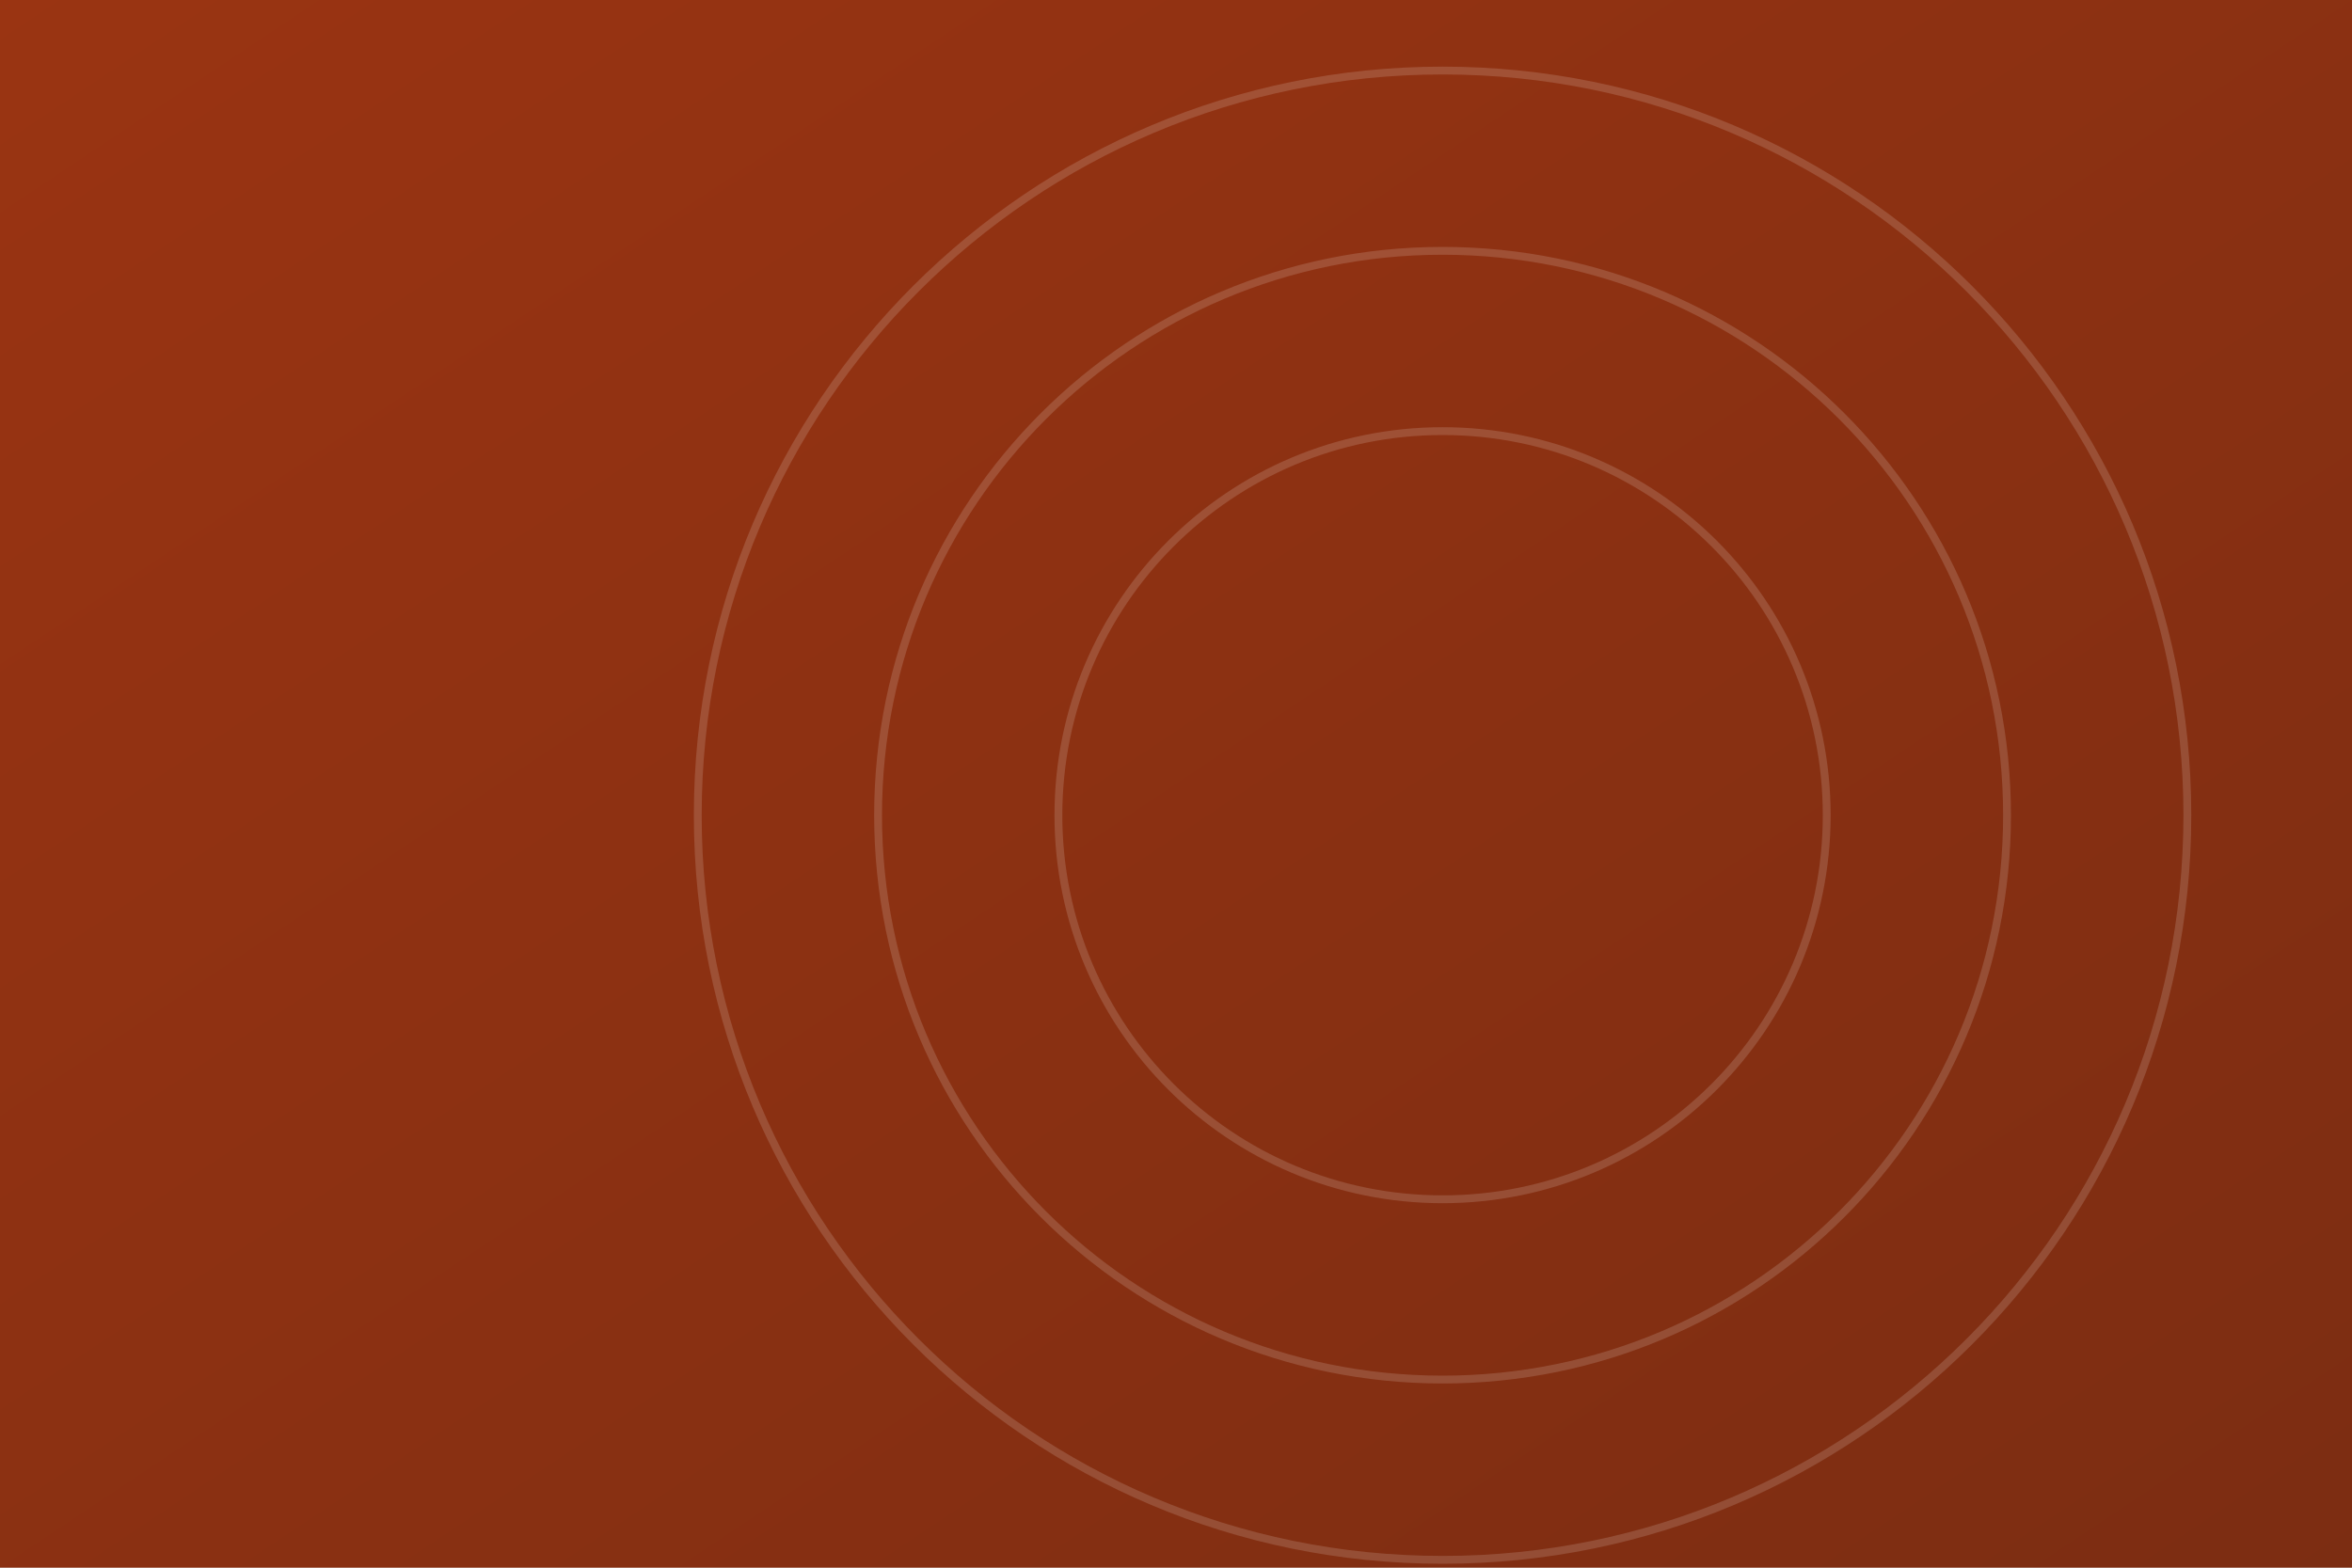
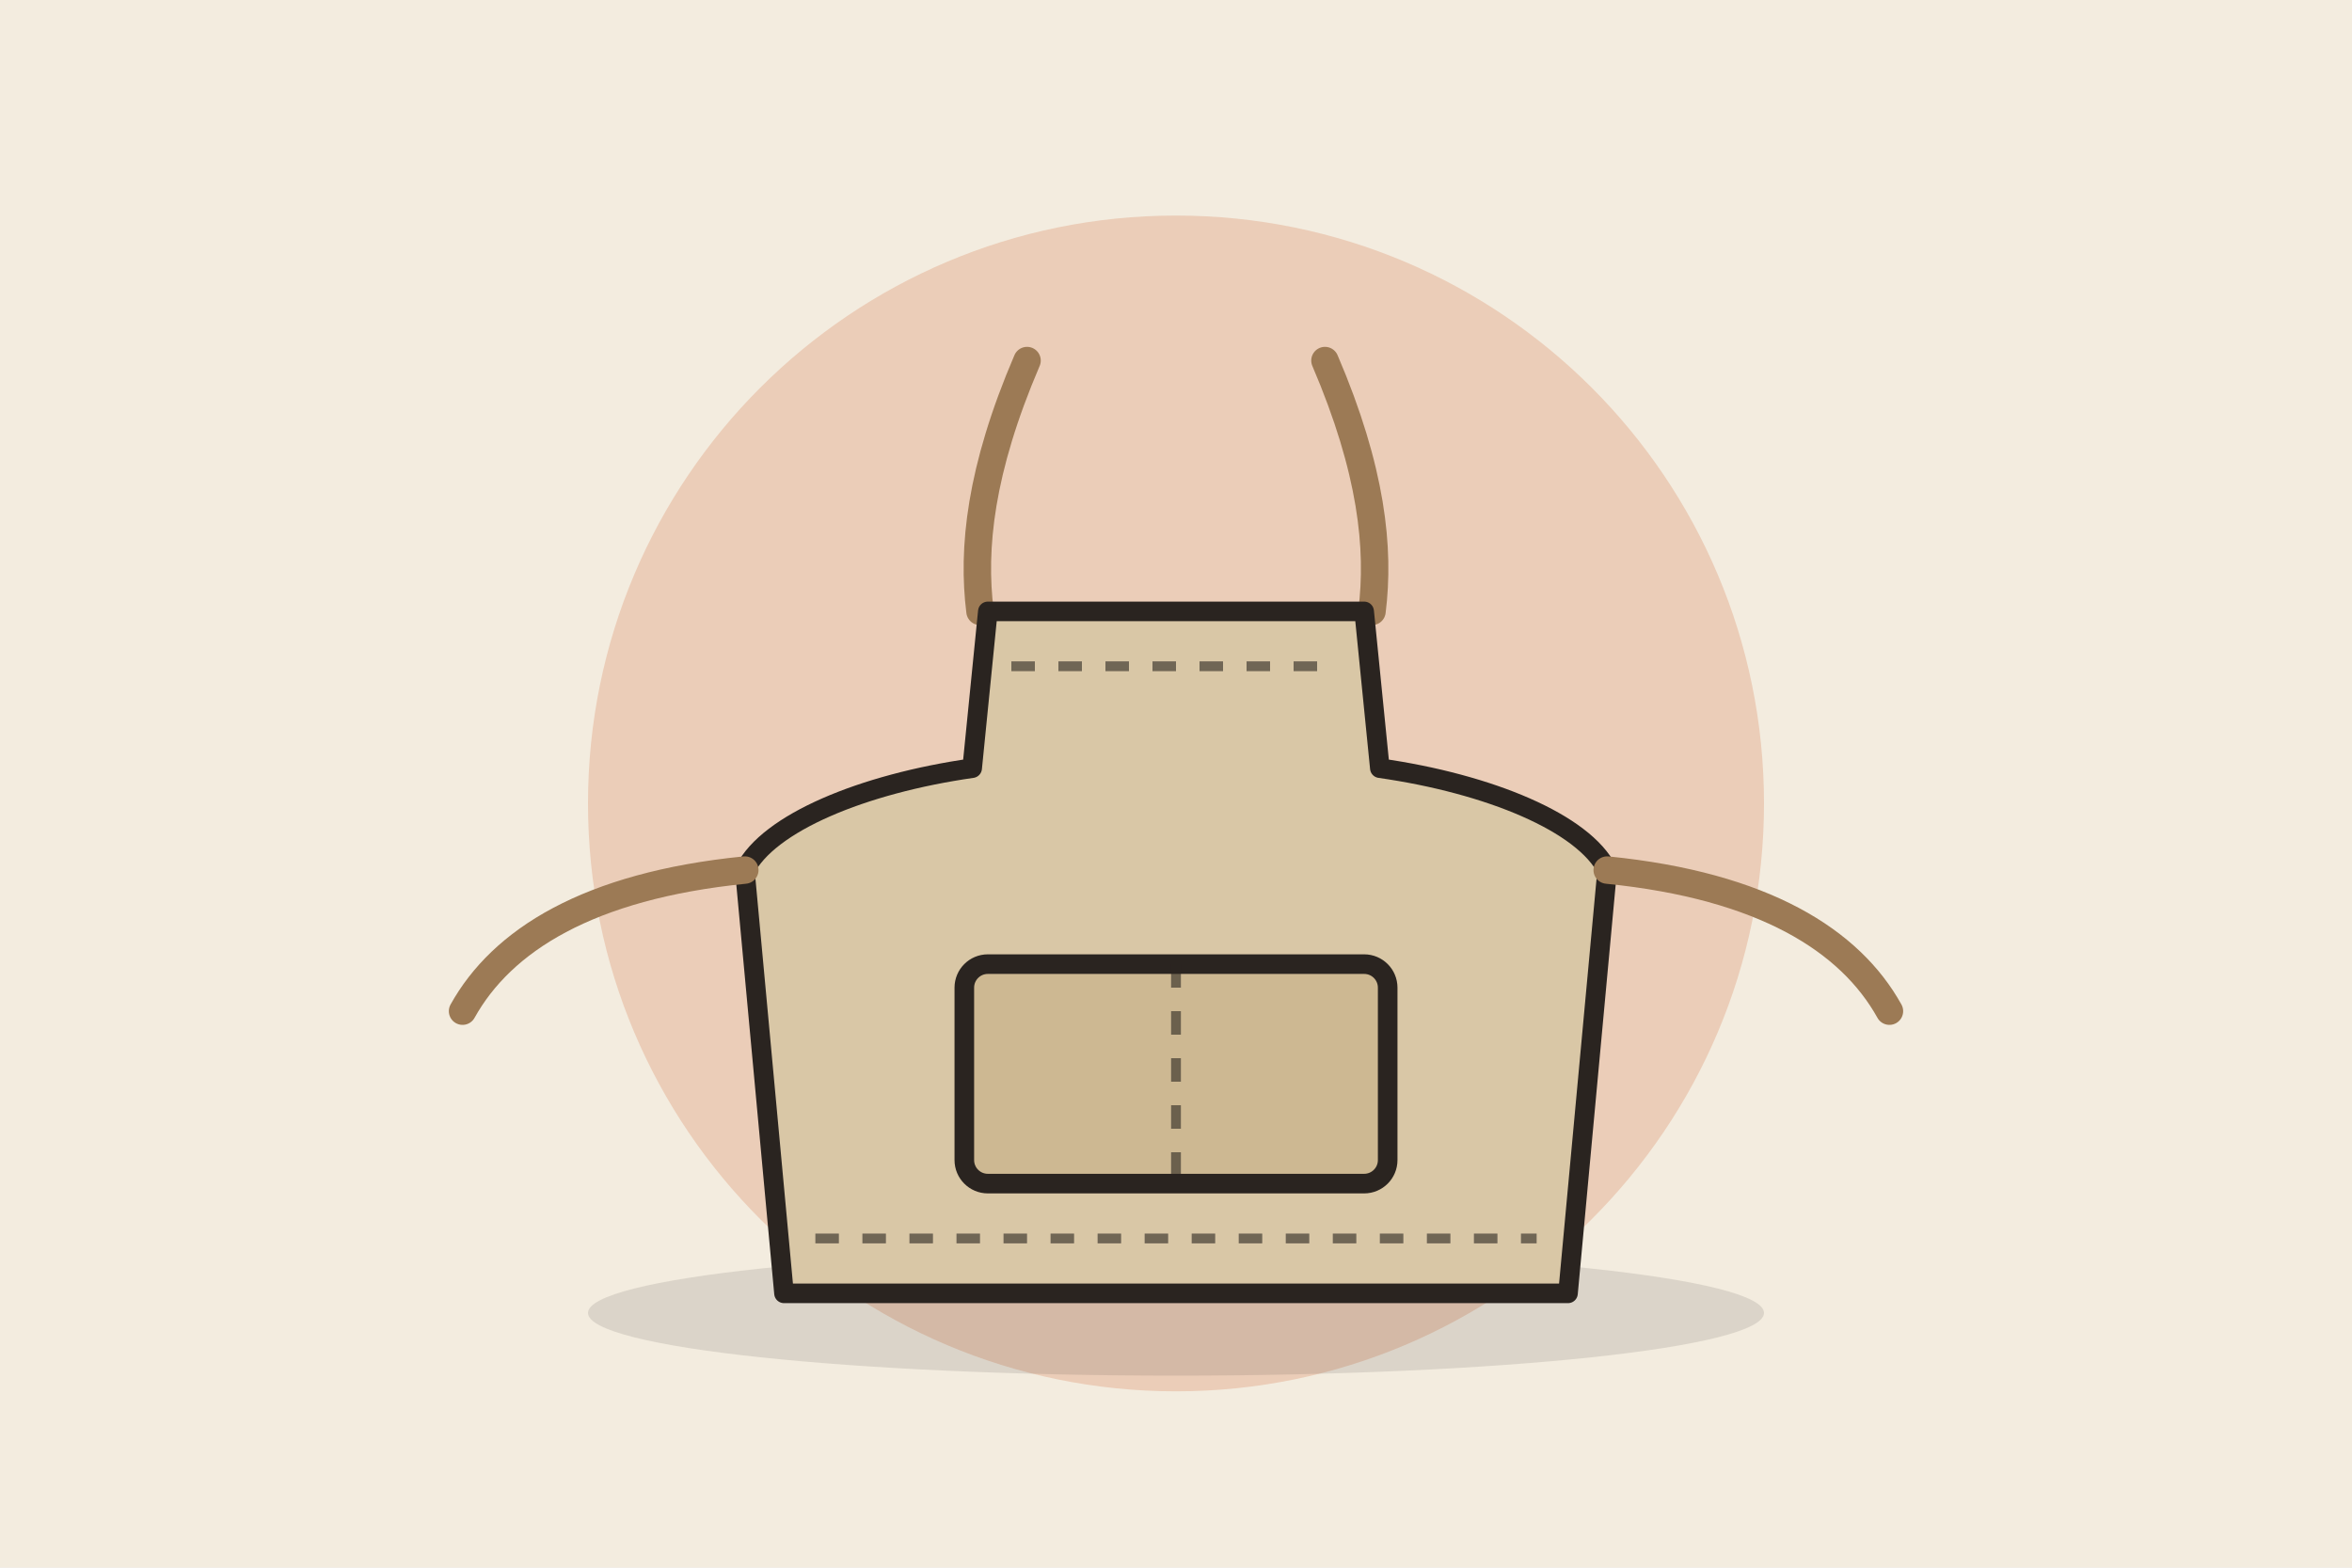
<svg xmlns="http://www.w3.org/2000/svg" width="600" height="400" viewBox="0 0 600 400" role="img" aria-label="Linen apron">
-   <defs>
-     <linearGradient id="g" x1="0" y1="0" x2="1" y2="1">
-       <stop offset="0%" stop-color="#9a3412" />
-       <stop offset="100%" stop-color="#7c2d12" />
-     </linearGradient>
-   </defs>
-   <rect width="600" height="400" fill="url(#g)" />
-   <g opacity="0.15" fill="none" stroke="#ffffff" stroke-width="2">
-     <circle cx="368" cy="208" r="98" />
-     <circle cx="368" cy="208" r="144" />
-     <circle cx="368" cy="208" r="190" />
-   </g>
+   <rect width="600" height="400" fill="#F3ECDF" />
+   <circle cx="300" cy="205" r="150" fill="#EBCDB8" />
+   <ellipse cx="300" cy="335" rx="150" ry="16" fill="#2A2420" opacity="0.12" />
+   <path d="M262 92 C 250 120, 248 140, 250 156 M338 92 C 350 120, 352 140, 350 156" fill="none" stroke="#9C7A55" stroke-width="7" stroke-linecap="round" />
+   <path d="M252 156 L 348 156 L 352 196 C 380 200, 404 210, 410 222 L 400 330 L 200 330 L 190 222 C 196 210, 220 200, 248 196 Z" fill="#D9C7A6" stroke="#2A2420" stroke-width="5" stroke-linejoin="round" stroke-linecap="round" />
+   <path d="M190 222 C 150 226, 128 240, 118 258 M410 222 C 450 226, 472 240, 482 258" fill="none" stroke="#9C7A55" stroke-width="7" stroke-linecap="round" />
+   <rect x="246" y="246" width="108" height="56" rx="6" fill="#CDB892" stroke="#2A2420" stroke-width="5" stroke-linejoin="round" stroke-linecap="round" />
+   <path d="M258 170 L 342 170 M300 246 L 300 302" fill="none" stroke="#2A2420" stroke-width="2.5" stroke-dasharray="6 6" opacity="0.6" />
+   <path d="M208 316 L 392 316" fill="none" stroke="#2A2420" stroke-width="2.5" stroke-dasharray="6 6" opacity="0.6" />
</svg>
